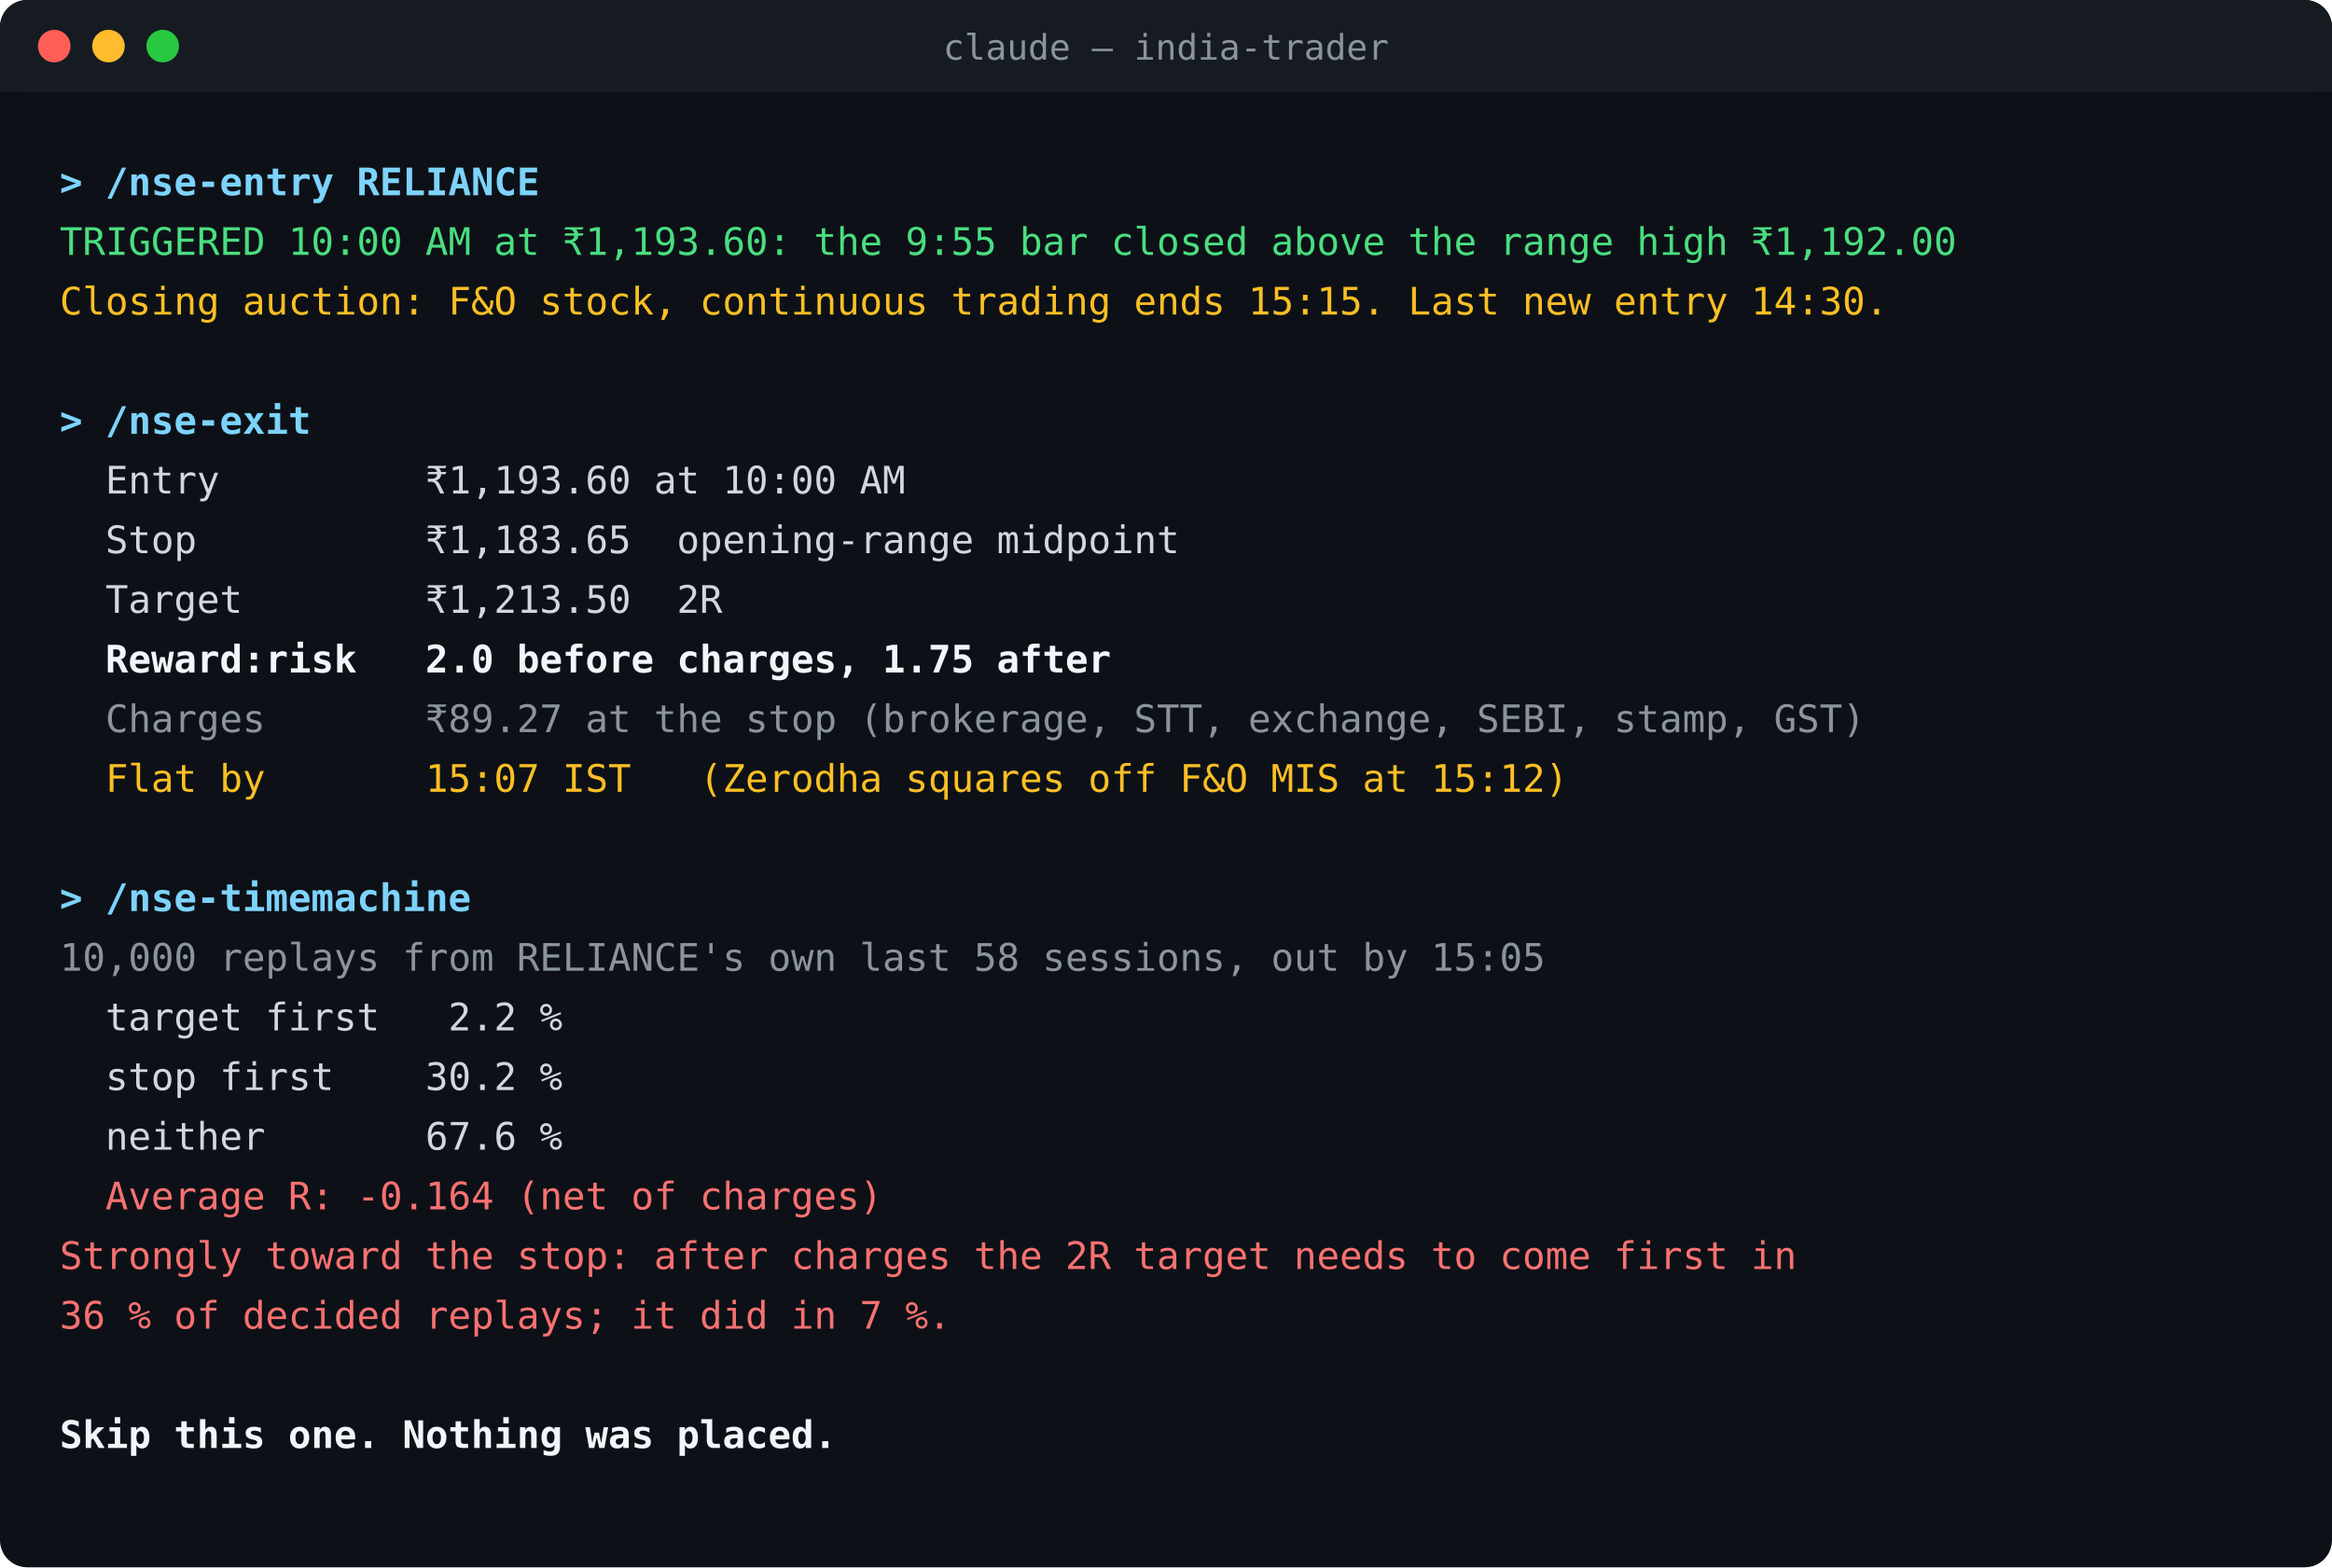
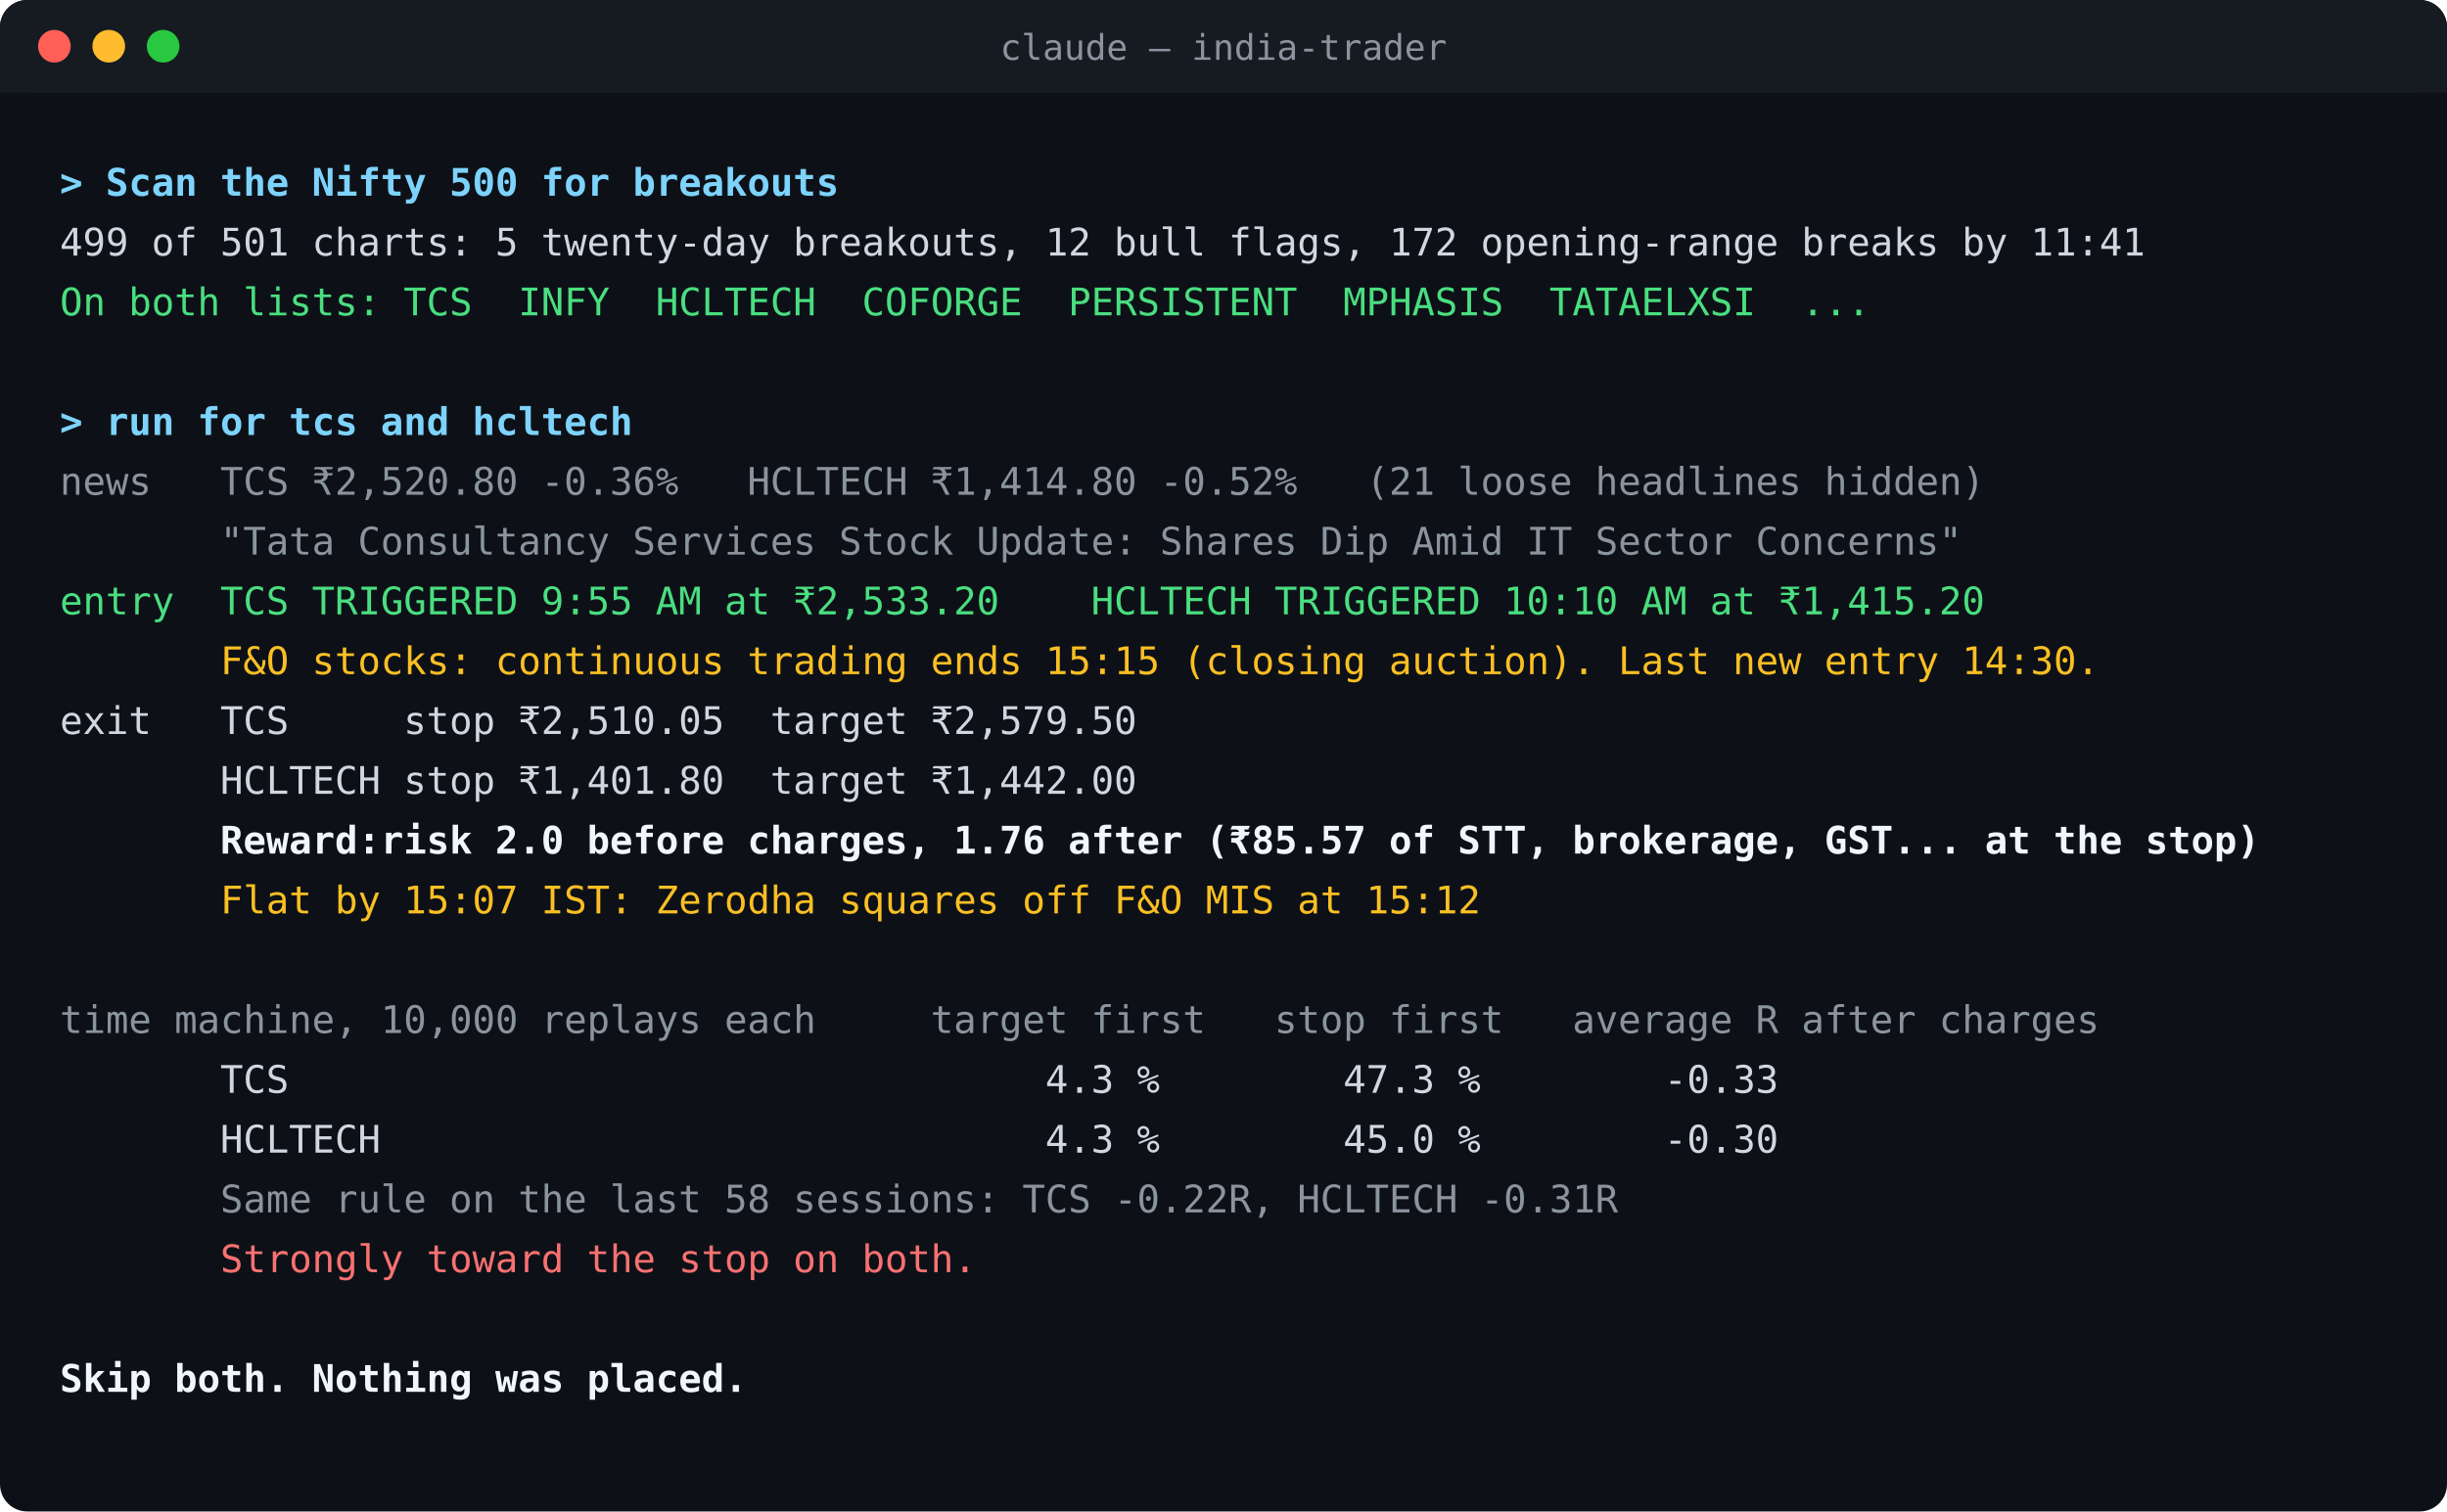
- <svg xmlns="http://www.w3.org/2000/svg" width="860" height="578" viewBox="0 0 860 578" role="img" aria-label="India Trader demo: a RELIANCE breakout planned, replayed 10,000 times and skipped">
-   <rect width="860" height="578" rx="10" fill="#0d1117" />
-   <rect width="860" height="34" rx="10" fill="#161b22" />
-   <rect y="24" width="860" height="10" fill="#161b22" />
+ <svg xmlns="http://www.w3.org/2000/svg" width="900" height="556" viewBox="0 0 900 556" role="img" aria-label="India Trader demo: a live Nifty 500 scan, then TCS and HCLTECH breakouts planned, replayed 10,000 times and skipped">
+   <rect width="900" height="556" rx="10" fill="#0d1117" />
+   <rect width="900" height="34" rx="10" fill="#161b22" />
+   <rect y="24" width="900" height="10" fill="#161b22" />
  <circle cx="20" cy="17" r="6" fill="#ff5f57" />
  <circle cx="40" cy="17" r="6" fill="#febc2e" />
  <circle cx="60" cy="17" r="6" fill="#28c840" />
-   <text x="430" y="22" fill="#8b949e" font-family="ui-monospace,SFMono-Regular,Menlo,Consolas,monospace" font-size="13" text-anchor="middle">claude  —  india-trader</text>
-   <text x="22" y="72" fill="#7dd3fc" font-family="ui-monospace,SFMono-Regular,Menlo,Consolas,monospace" font-size="14" xml:space="preserve" font-weight="700">&gt; /nse-entry RELIANCE</text>
-   <text x="22" y="94" fill="#4ade80" font-family="ui-monospace,SFMono-Regular,Menlo,Consolas,monospace" font-size="14" xml:space="preserve">TRIGGERED 10:00 AM at ₹1,193.60: the 9:55 bar closed above the range high ₹1,192.00</text>
-   <text x="22" y="116" fill="#fbbf24" font-family="ui-monospace,SFMono-Regular,Menlo,Consolas,monospace" font-size="14" xml:space="preserve">Closing auction: F&amp;O stock, continuous trading ends 15:15. Last new entry 14:30.</text>
-   <text x="22" y="160" fill="#7dd3fc" font-family="ui-monospace,SFMono-Regular,Menlo,Consolas,monospace" font-size="14" xml:space="preserve" font-weight="700">&gt; /nse-exit</text>
-   <text x="22" y="182" fill="#d1d7e0" font-family="ui-monospace,SFMono-Regular,Menlo,Consolas,monospace" font-size="14" xml:space="preserve">  Entry         ₹1,193.60 at 10:00 AM</text>
-   <text x="22" y="204" fill="#d1d7e0" font-family="ui-monospace,SFMono-Regular,Menlo,Consolas,monospace" font-size="14" xml:space="preserve">  Stop          ₹1,183.65  opening-range midpoint</text>
-   <text x="22" y="226" fill="#d1d7e0" font-family="ui-monospace,SFMono-Regular,Menlo,Consolas,monospace" font-size="14" xml:space="preserve">  Target        ₹1,213.50  2R</text>
-   <text x="22" y="248" fill="#f0f6fc" font-family="ui-monospace,SFMono-Regular,Menlo,Consolas,monospace" font-size="14" xml:space="preserve" font-weight="700">  Reward:risk   2.0 before charges, 1.75 after</text>
-   <text x="22" y="270" fill="#8b949e" font-family="ui-monospace,SFMono-Regular,Menlo,Consolas,monospace" font-size="14" xml:space="preserve">  Charges       ₹89.27 at the stop (brokerage, STT, exchange, SEBI, stamp, GST)</text>
-   <text x="22" y="292" fill="#fbbf24" font-family="ui-monospace,SFMono-Regular,Menlo,Consolas,monospace" font-size="14" xml:space="preserve">  Flat by       15:07 IST   (Zerodha squares off F&amp;O MIS at 15:12)</text>
-   <text x="22" y="336" fill="#7dd3fc" font-family="ui-monospace,SFMono-Regular,Menlo,Consolas,monospace" font-size="14" xml:space="preserve" font-weight="700">&gt; /nse-timemachine</text>
-   <text x="22" y="358" fill="#8b949e" font-family="ui-monospace,SFMono-Regular,Menlo,Consolas,monospace" font-size="14" xml:space="preserve">10,000 replays from RELIANCE's own last 58 sessions, out by 15:05</text>
-   <text x="22" y="380" fill="#d1d7e0" font-family="ui-monospace,SFMono-Regular,Menlo,Consolas,monospace" font-size="14" xml:space="preserve">  target first   2.2 %</text>
-   <text x="22" y="402" fill="#d1d7e0" font-family="ui-monospace,SFMono-Regular,Menlo,Consolas,monospace" font-size="14" xml:space="preserve">  stop first    30.2 %</text>
-   <text x="22" y="424" fill="#d1d7e0" font-family="ui-monospace,SFMono-Regular,Menlo,Consolas,monospace" font-size="14" xml:space="preserve">  neither       67.6 %</text>
-   <text x="22" y="446" fill="#f87171" font-family="ui-monospace,SFMono-Regular,Menlo,Consolas,monospace" font-size="14" xml:space="preserve">  Average R: -0.164 (net of charges)</text>
-   <text x="22" y="468" fill="#f87171" font-family="ui-monospace,SFMono-Regular,Menlo,Consolas,monospace" font-size="14" xml:space="preserve">Strongly toward the stop: after charges the 2R target needs to come first in</text>
-   <text x="22" y="490" fill="#f87171" font-family="ui-monospace,SFMono-Regular,Menlo,Consolas,monospace" font-size="14" xml:space="preserve">36 % of decided replays; it did in 7 %.</text>
-   <text x="22" y="534" fill="#f0f6fc" font-family="ui-monospace,SFMono-Regular,Menlo,Consolas,monospace" font-size="14" xml:space="preserve" font-weight="700">Skip this one. Nothing was placed.</text>
+   <text x="450" y="22" fill="#8b949e" font-family="ui-monospace,SFMono-Regular,Menlo,Consolas,monospace" font-size="13" text-anchor="middle">claude  —  india-trader</text>
+   <text x="22" y="72" fill="#7dd3fc" font-family="ui-monospace,SFMono-Regular,Menlo,Consolas,monospace" font-size="14" xml:space="preserve" font-weight="700">&gt; Scan the Nifty 500 for breakouts</text>
+   <text x="22" y="94" fill="#d1d7e0" font-family="ui-monospace,SFMono-Regular,Menlo,Consolas,monospace" font-size="14" xml:space="preserve">499 of 501 charts: 5 twenty-day breakouts, 12 bull flags, 172 opening-range breaks by 11:41</text>
+   <text x="22" y="116" fill="#4ade80" font-family="ui-monospace,SFMono-Regular,Menlo,Consolas,monospace" font-size="14" xml:space="preserve">On both lists: TCS  INFY  HCLTECH  COFORGE  PERSISTENT  MPHASIS  TATAELXSI  ...</text>
+   <text x="22" y="160" fill="#7dd3fc" font-family="ui-monospace,SFMono-Regular,Menlo,Consolas,monospace" font-size="14" xml:space="preserve" font-weight="700">&gt; run for tcs and hcltech</text>
+   <text x="22" y="182" fill="#8b949e" font-family="ui-monospace,SFMono-Regular,Menlo,Consolas,monospace" font-size="14" xml:space="preserve">news   TCS ₹2,520.80 -0.36%   HCLTECH ₹1,414.80 -0.52%   (21 loose headlines hidden)</text>
+   <text x="22" y="204" fill="#8b949e" font-family="ui-monospace,SFMono-Regular,Menlo,Consolas,monospace" font-size="14" xml:space="preserve">       "Tata Consultancy Services Stock Update: Shares Dip Amid IT Sector Concerns"</text>
+   <text x="22" y="226" fill="#4ade80" font-family="ui-monospace,SFMono-Regular,Menlo,Consolas,monospace" font-size="14" xml:space="preserve">entry  TCS TRIGGERED 9:55 AM at ₹2,533.20    HCLTECH TRIGGERED 10:10 AM at ₹1,415.20</text>
+   <text x="22" y="248" fill="#fbbf24" font-family="ui-monospace,SFMono-Regular,Menlo,Consolas,monospace" font-size="14" xml:space="preserve">       F&amp;O stocks: continuous trading ends 15:15 (closing auction). Last new entry 14:30.</text>
+   <text x="22" y="270" fill="#d1d7e0" font-family="ui-monospace,SFMono-Regular,Menlo,Consolas,monospace" font-size="14" xml:space="preserve">exit   TCS     stop ₹2,510.05  target ₹2,579.50</text>
+   <text x="22" y="292" fill="#d1d7e0" font-family="ui-monospace,SFMono-Regular,Menlo,Consolas,monospace" font-size="14" xml:space="preserve">       HCLTECH stop ₹1,401.80  target ₹1,442.00</text>
+   <text x="22" y="314" fill="#f0f6fc" font-family="ui-monospace,SFMono-Regular,Menlo,Consolas,monospace" font-size="14" xml:space="preserve" font-weight="700">       Reward:risk 2.0 before charges, 1.76 after (₹85.57 of STT, brokerage, GST... at the stop)</text>
+   <text x="22" y="336" fill="#fbbf24" font-family="ui-monospace,SFMono-Regular,Menlo,Consolas,monospace" font-size="14" xml:space="preserve">       Flat by 15:07 IST: Zerodha squares off F&amp;O MIS at 15:12</text>
+   <text x="22" y="380" fill="#8b949e" font-family="ui-monospace,SFMono-Regular,Menlo,Consolas,monospace" font-size="14" xml:space="preserve">time machine, 10,000 replays each     target first   stop first   average R after charges</text>
+   <text x="22" y="402" fill="#d1d7e0" font-family="ui-monospace,SFMono-Regular,Menlo,Consolas,monospace" font-size="14" xml:space="preserve">       TCS                                 4.3 %        47.3 %        -0.33</text>
+   <text x="22" y="424" fill="#d1d7e0" font-family="ui-monospace,SFMono-Regular,Menlo,Consolas,monospace" font-size="14" xml:space="preserve">       HCLTECH                             4.3 %        45.0 %        -0.30</text>
+   <text x="22" y="446" fill="#8b949e" font-family="ui-monospace,SFMono-Regular,Menlo,Consolas,monospace" font-size="14" xml:space="preserve">       Same rule on the last 58 sessions: TCS -0.22R, HCLTECH -0.31R</text>
+   <text x="22" y="468" fill="#f87171" font-family="ui-monospace,SFMono-Regular,Menlo,Consolas,monospace" font-size="14" xml:space="preserve">       Strongly toward the stop on both.</text>
+   <text x="22" y="512" fill="#f0f6fc" font-family="ui-monospace,SFMono-Regular,Menlo,Consolas,monospace" font-size="14" xml:space="preserve" font-weight="700">Skip both. Nothing was placed.</text>
</svg>
